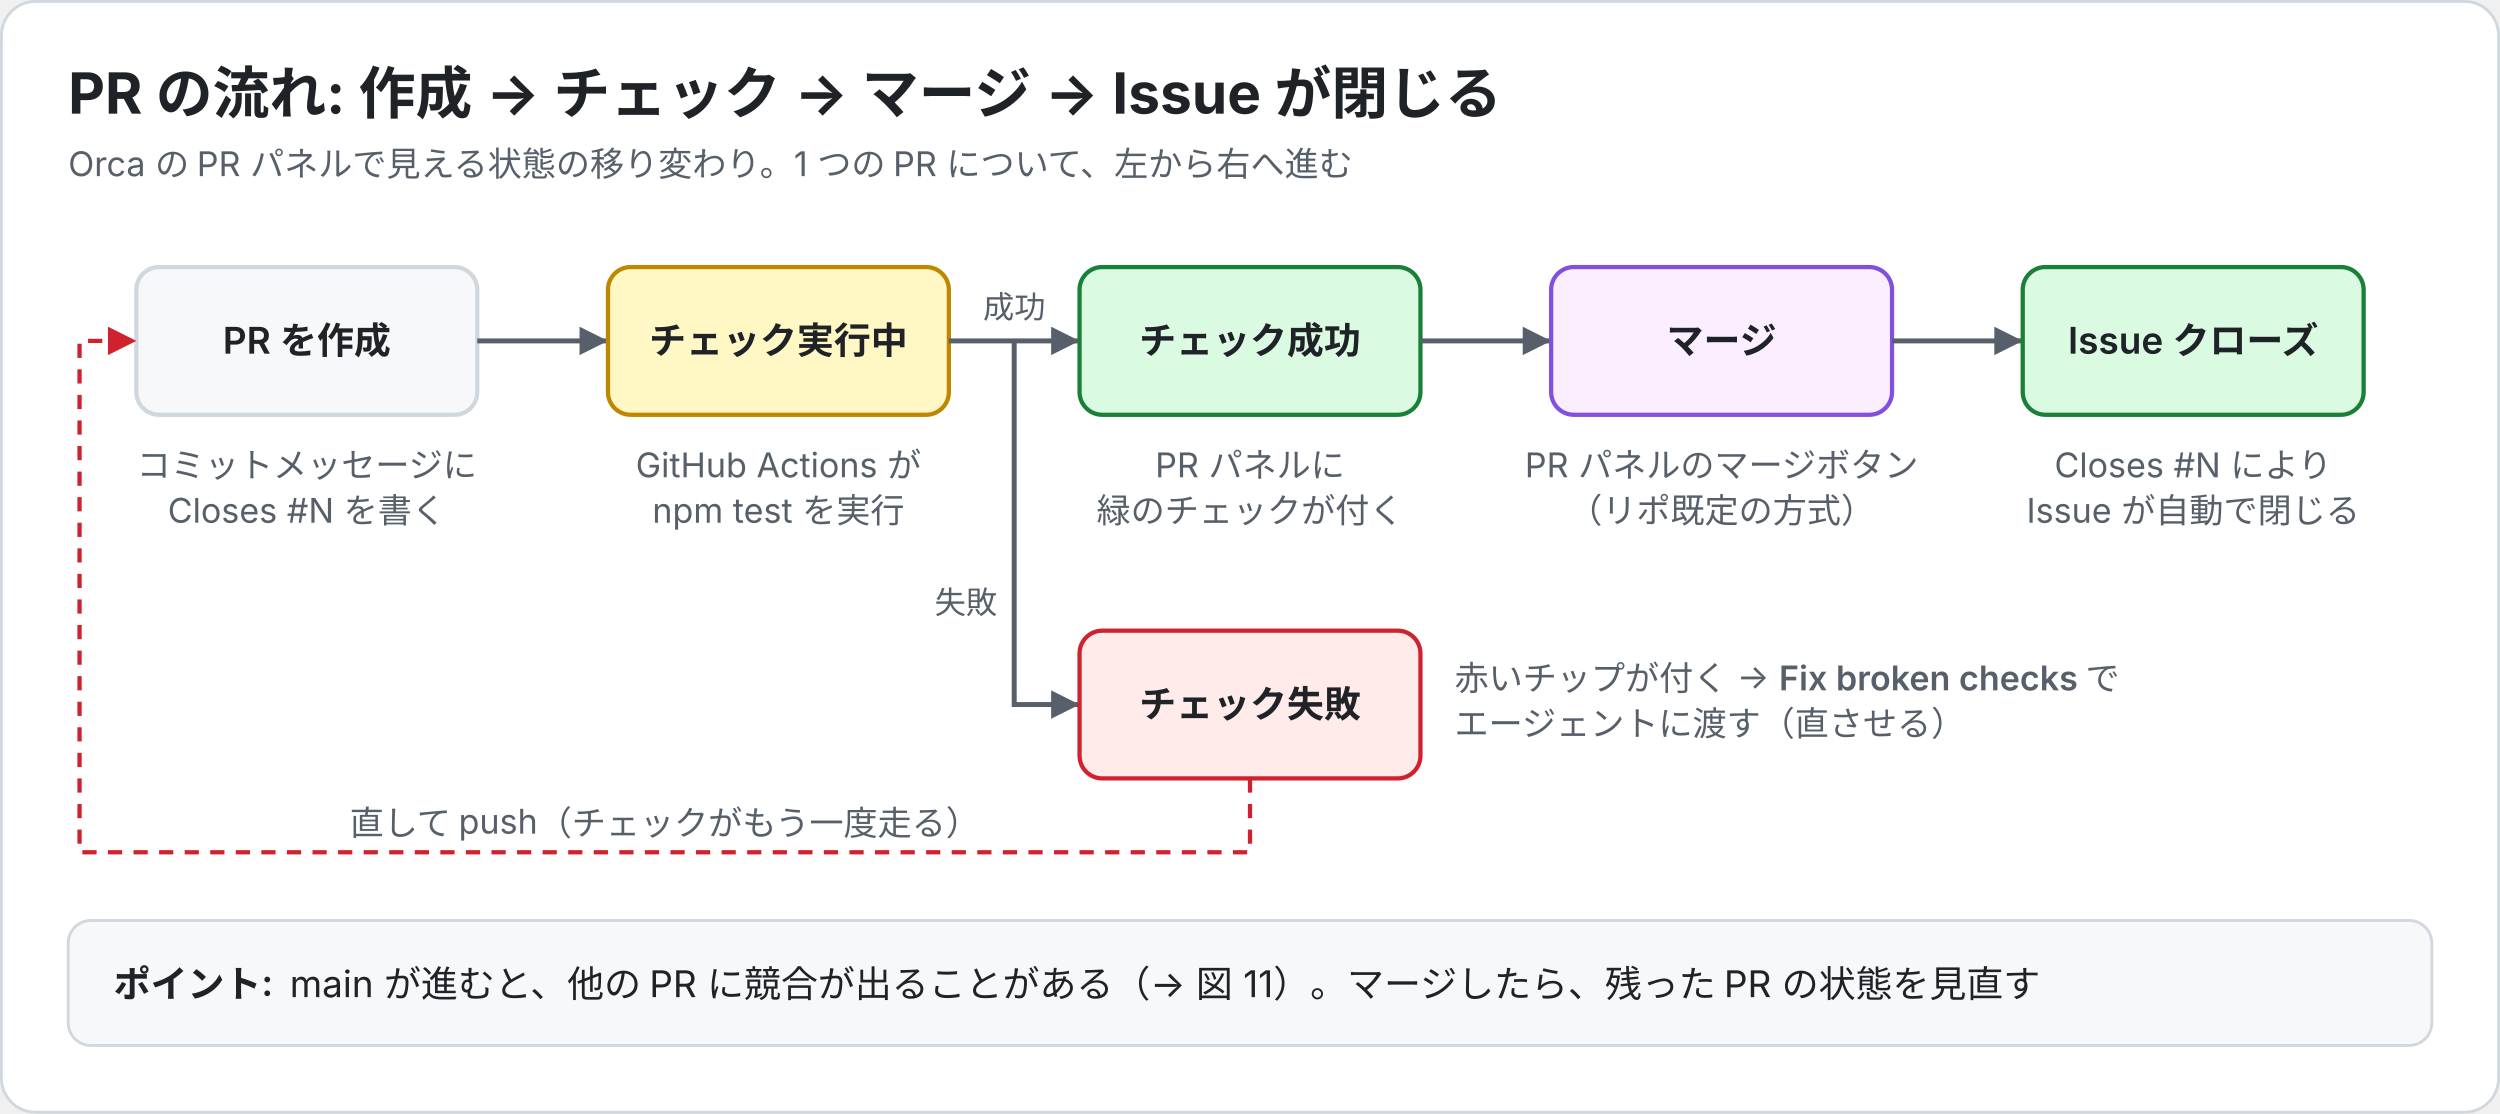
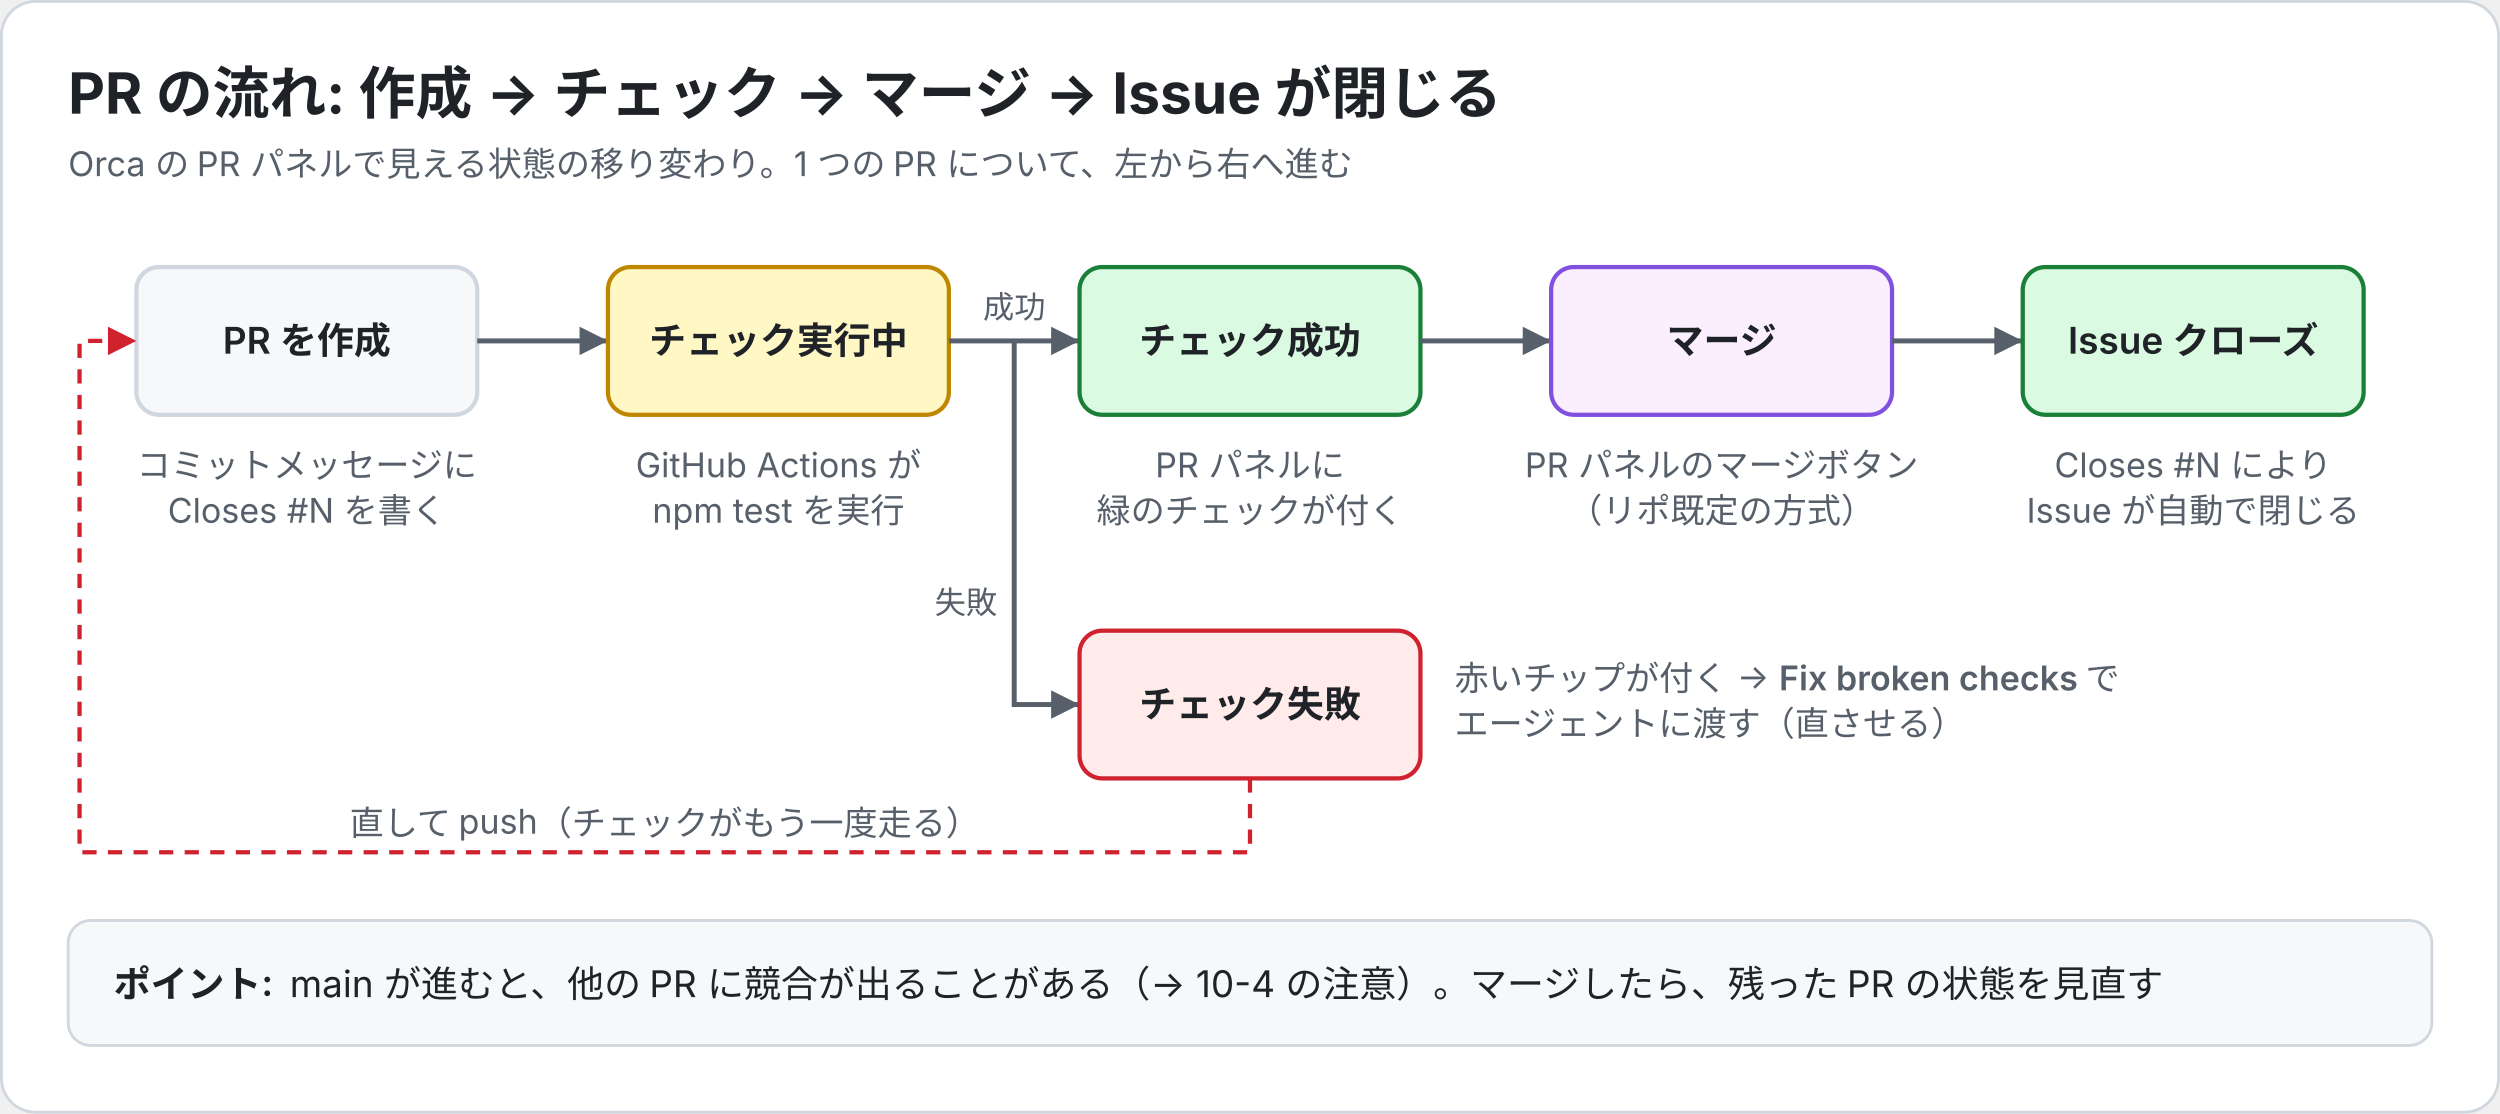
<svg xmlns="http://www.w3.org/2000/svg" viewBox="0 0 880 392" width="880" height="392" role="img" aria-labelledby="t d">
  <defs>
    <marker id="arrow" viewBox="0 0 10 10" refX="10" refY="5" markerWidth="10" markerHeight="10" markerUnits="userSpaceOnUse" orient="auto-start-reverse">
      <path d="M0,0 L10,5 L0,10 z" fill="#57606A" />
    </marker>
    <style>
      text { font-family: -apple-system, BlinkMacSystemFont, 'Hiragino Sans', 'Hiragino Kaku Gothic ProN', 'Noto Sans JP', 'Yu Gothic', Meiryo, sans-serif; fill: #1F2328; }
      .title { font-size: 20px; font-weight: bold; }
      .body { font-size: 13px; }
      .b600 { font-size: 13px; font-weight: 600; }
      .cap { font-size: 12px; fill: #57606A; }
      .cap11 { font-size: 11px; fill: #57606A; }
      .ui { font-size: 12px; font-weight: 600; fill: #57606A; }
      .mid { text-anchor: middle; }
      .box { stroke-width: 1.5; }
      .arrow { fill: none; stroke: #57606A; stroke-width: 1.75; marker-end: url(#arrow); }
      .back { fill: none; stroke: #CF222E; stroke-width: 1.5; stroke-dasharray: 5 4; marker-end: url(#arrow-ng); }
    </style>
    <marker id="arrow-ng" viewBox="0 0 10 10" refX="10" refY="5" markerWidth="10" markerHeight="10" markerUnits="userSpaceOnUse" orient="auto-start-reverse">
      <path d="M0,0 L10,5 L0,10 z" fill="#CF222E" />
    </marker>
  </defs>
  <rect x="0.5" y="0.5" width="879" height="391" rx="12" fill="#FFFFFF" stroke="#D0D7DE" />
  <text x="24" y="40" class="title">PR の流れ: 作成 → チェック → マージ → Issue が閉じる</text>
  <text x="24" y="62" class="cap">Orca の PR パネルで見える状態の移り変わり。1 つの PR について、左から右へ進む</text>
  <rect x="48" y="94" width="120" height="52" rx="8" fill="#F6F8FA" stroke="#D0D7DE" class="box" />
  <text x="108" y="124.5" class="b600 mid">PR を作成</text>
  <text x="108" y="168" class="cap mid">コミットメッセージに</text>
  <text x="108" y="184" class="cap mid">Closes #N を書く</text>
  <path d="M168,120 H214" class="arrow" />
  <rect x="214" y="94" width="120" height="52" rx="8" fill="#FFF8C5" stroke="#BF8700" class="box" />
  <text x="274" y="124.5" class="b600 mid">チェック実行中</text>
  <text x="274" y="168" class="cap mid">GitHub Actions が</text>
  <text x="274" y="184" class="cap mid">npm test を実行</text>
  <path d="M334,120 H380" class="arrow" />
  <text x="357" y="112" class="cap11 mid">成功</text>
  <rect x="380" y="94" width="120" height="52" rx="8" fill="#DAFBE1" stroke="#1A7F37" class="box" />
  <text x="440" y="124.5" class="b600 mid" fill="#1A7F37">チェック成功</text>
  <text x="440" y="168" class="cap mid">PR パネルに</text>
  <text x="440" y="184" class="cap mid">緑のチェックが付く</text>
  <path d="M500,120 H546" class="arrow" />
  <rect x="546" y="94" width="120" height="52" rx="8" fill="#FBEFFF" stroke="#8250DF" class="box" />
  <text x="606" y="124.5" class="b600 mid" fill="#8250DF">マージ</text>
  <text x="606" y="168" class="cap mid">PR パネルのマージボタン</text>
  <text x="606" y="184" class="cap mid">（リポ既定の方式）</text>
  <path d="M666,120 H712" class="arrow" />
  <rect x="712" y="94" width="120" height="52" rx="8" fill="#DAFBE1" stroke="#1A7F37" class="box" />
  <text x="772" y="124.5" class="b600 mid" fill="#1A7F37">Issue クローズ</text>
  <text x="772" y="168" class="cap mid">Closes #N により</text>
  <text x="772" y="184" class="cap mid">Issue が自動で閉じる</text>
  <path d="M357,120 V248 H380" class="arrow" />
  <text x="351" y="216" class="cap11" text-anchor="end">失敗</text>
  <rect x="380" y="222" width="120" height="52" rx="8" fill="#FFEBE9" stroke="#CF222E" class="box" />
  <text x="440" y="252.5" class="b600 mid" fill="#CF222E">チェック失敗</text>
  <text x="512" y="243" class="cap">赤いチップが付く → <tspan class="ui">Fix broken checks</tspan> で</text>
  <text x="512" y="259" class="cap">エージェントに渡す（直させる）</text>
  <path d="M440,274 V300 H28 V120 H48" class="back" />
  <text x="234" y="294" class="cap mid" fill="#CF222E">直して push（チェックがもう一度走る）</text>
  <rect x="24" y="324" width="832" height="44" rx="8" fill="#F6F8FA" stroke="#D0D7DE" stroke-width="1" />
  <text x="40" y="351" class="body" font-weight="600">ポイント:</text>
-   <text x="102" y="351" class="body">main が進むと、他の PR に競合が出ることがある（→ 図 11）。マージしたら、残った PR の状態を見直す</text>
+   <text x="102" y="351" class="body">main が進むと、他の PR に競合が出ることがある（→ 10-4 の注意）。マージしたら、残った PR の状態を見直す</text>
</svg>
